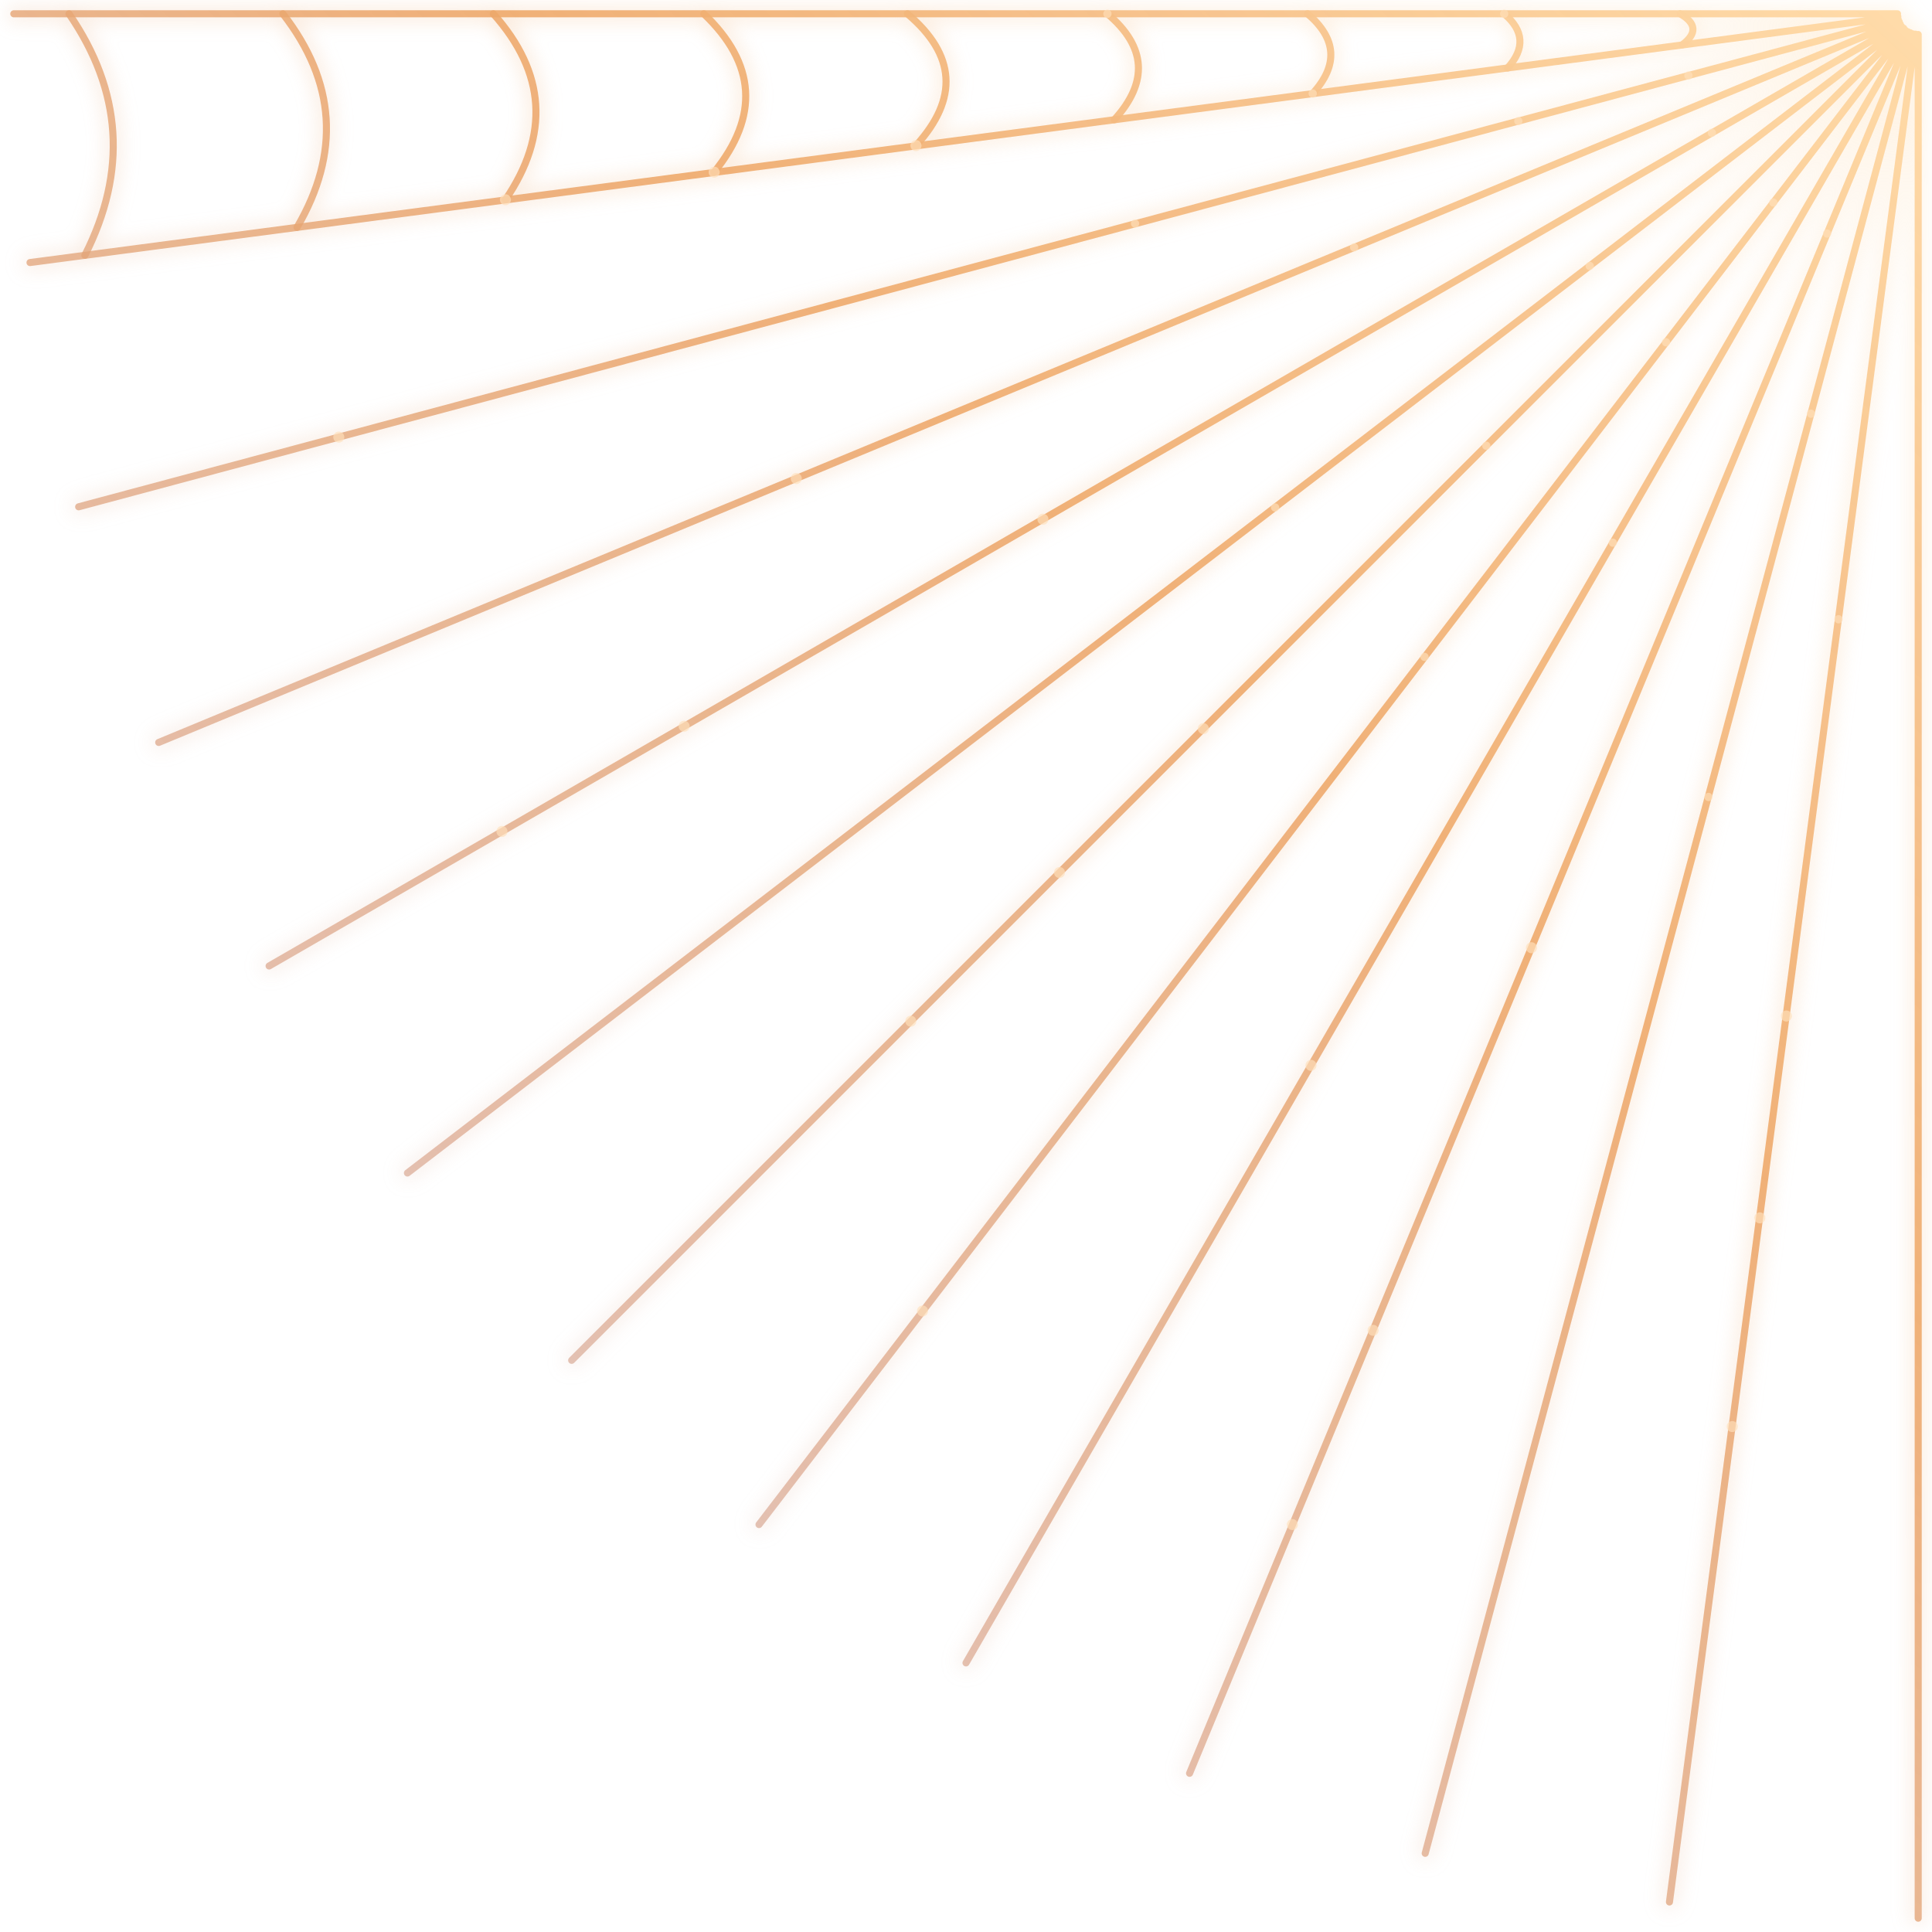
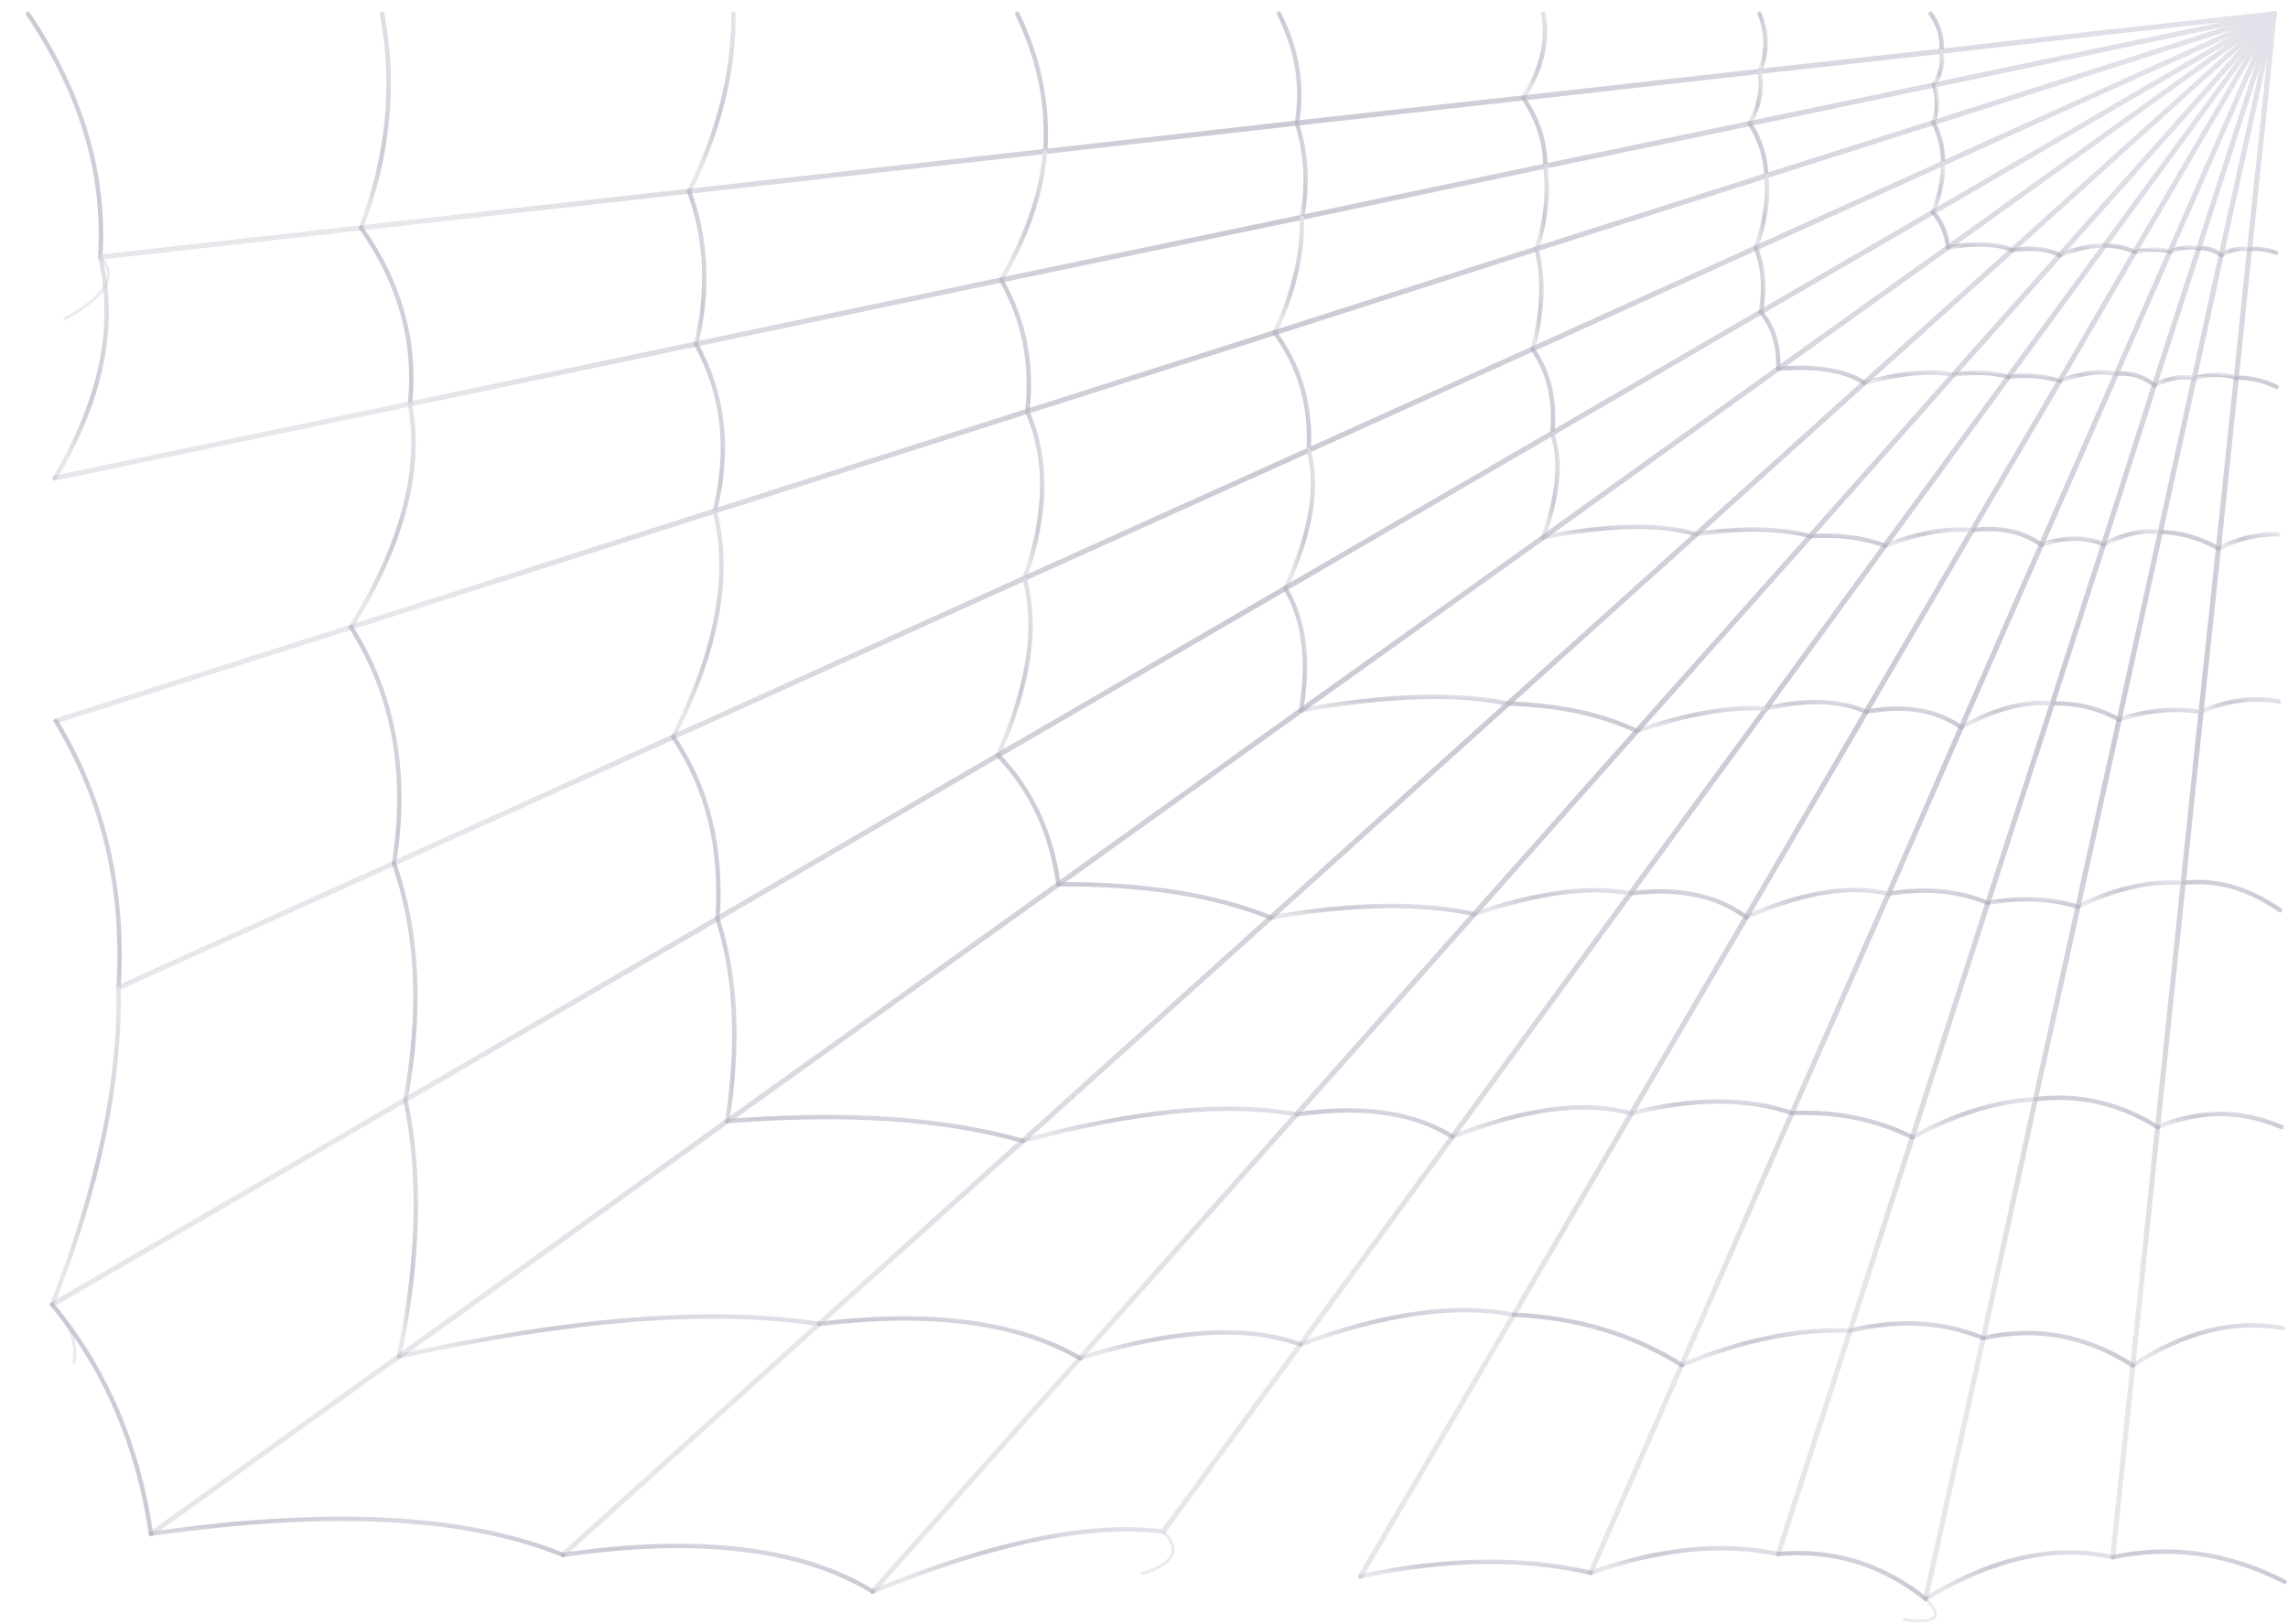
- <svg xmlns="http://www.w3.org/2000/svg" width="560" height="560" viewBox="0 0 560 560" fill="none" role="img" aria-label="Telaraña geométrica de esquina con hilos color cobre">
+ <svg xmlns="http://www.w3.org/2000/svg" width="500" height="355" viewBox="0 0 500 355" fill="none" aria-hidden="true">
  <defs>
-     <linearGradient id="web-copper" x1="550" y1="8" x2="92" y2="500" gradientUnits="userSpaceOnUse">
-       <stop stop-color="#ffdaa7" stop-opacity=".98" />
-       <stop offset=".4" stop-color="#eea869" stop-opacity=".89" />
-       <stop offset=".78" stop-color="#d9a186" stop-opacity=".67" />
-       <stop offset="1" stop-color="#b6a3ae" stop-opacity=".38" />
+     <linearGradient id="silk" x1="1" y1="0" x2=".18" y2=".85">
+       <stop stop-color="#e2e3ea" stop-opacity=".91" />
+       <stop offset=".55" stop-color="#b8b8c6" stop-opacity=".74" />
+       <stop offset="1" stop-color="#a5a9b6" stop-opacity=".28" />
    </linearGradient>
-     <filter id="thread-glow" x="-15%" y="-15%" width="130%" height="130%">
-       <feGaussianBlur stdDeviation="2.8" />
-     </filter>
  </defs>
-   <g stroke="url(#web-copper)" stroke-width="4.2" opacity=".27" filter="url(#thread-glow)" stroke-linecap="round">
-     <path d="M550.0 4.0 L4.0 4.0 M550.1 4.8 L8.7 76.1 M550.2 5.6 L22.8 146.9 M550.5 6.3 L46.0 215.2 M550.8 7.0 L78.0 280.0 M551.2 7.7 L118.1 340.0 M551.8 8.2 L165.7 394.3 M552.3 8.8 L220.0 441.9 M553.0 9.2 L280.0 482.0 M553.7 9.5 L344.8 514.0 M554.4 9.8 L413.1 537.2 M555.2 9.9 L483.9 551.3 M556.0 10.0 L556.0 556.0" />
-     <path d="M487.0 4.0 Q494.1 8.1 487.6 13.0 487.6 13.0 Q495.2 16.1 489.4 21.9 489.4 21.9 Q497.3 23.9 492.3 30.4 492.3 30.4 Q500.4 31.4 496.2 38.5 496.2 38.5 Q504.4 38.4 501.3 46.0 501.3 46.0 Q509.4 44.9 507.2 52.8 507.2 52.8 Q515.1 50.6 514.0 58.7 514.0 58.7 Q521.6 55.6 521.5 63.8 521.5 63.8 Q528.6 59.6 529.6 67.7 529.6 67.7 Q536.1 62.7 538.1 70.6 538.1 70.6 Q543.9 64.8 547.0 72.4 547.0 72.4 Q551.9 65.9 556.0 73.0" />
-     <path d="M436.0 4.0 Q444.6 11.3 437.0 19.7 437.0 19.7 Q446.5 25.8 440.1 35.1 440.1 35.1 Q450.3 39.9 445.1 49.9 445.1 49.9 Q455.9 53.4 452.1 64.0 452.1 64.0 Q463.2 66.0 460.8 77.1 460.8 77.1 Q472.1 77.6 471.1 88.9 471.1 88.9 Q482.4 87.9 482.9 99.2 482.9 99.2 Q494.0 96.8 496.0 107.9 496.0 107.9 Q506.6 104.1 510.1 114.9 510.1 114.9 Q520.1 109.7 524.9 119.9 524.9 119.9 Q534.2 113.5 540.3 123.0 540.3 123.0 Q548.7 115.4 556.0 124.0" />
-     <path d="M379.0 4.0 Q391.7 14.8 380.5 27.1 380.5 27.1 Q394.6 36.1 385.0 49.8 385.0 49.8 Q400.1 56.9 392.5 71.7 392.5 71.7 Q408.4 76.8 402.7 92.5 402.7 92.5 Q419.1 95.5 415.6 111.8 415.6 111.8 Q432.2 112.5 430.8 129.2 430.8 129.2 Q447.5 127.8 448.2 144.4 448.2 144.4 Q464.5 140.9 467.5 157.3 467.5 157.3 Q483.2 151.6 488.3 167.5 488.3 167.5 Q503.1 159.9 510.2 175.0 510.2 175.0 Q523.9 165.4 532.9 179.5 532.9 179.5 Q545.2 168.3 556.0 181.0" />
-     <path d="M321.0 4.0 Q337.9 18.3 323.0 34.7 323.0 34.7 Q341.6 46.6 329.0 64.8 329.0 64.8 Q349.0 74.3 338.9 93.9 338.9 93.9 Q360.0 100.7 352.5 121.5 352.5 121.5 Q374.3 125.4 369.6 147.1 369.6 147.1 Q391.7 148.1 389.8 170.2 389.8 170.2 Q411.9 168.3 412.9 190.4 412.9 190.4 Q434.6 185.7 438.5 207.5 438.5 207.5 Q459.3 200.0 466.1 221.1 466.1 221.1 Q485.7 211.0 495.2 231.0 495.2 231.0 Q513.4 218.4 525.3 237.0 525.3 237.0 Q541.7 222.1 556.0 239.0" />
-     <path d="M263.0 4.0 Q284.1 21.8 265.5 42.2 265.5 42.2 Q288.7 57.2 273.0 79.8 273.0 79.8 Q298.0 91.6 285.3 116.1 285.3 116.1 Q311.6 124.5 302.3 150.5 302.3 150.5 Q329.4 155.4 323.5 182.4 323.5 182.4 Q351.1 183.7 348.8 211.2 348.8 211.2 Q376.3 208.9 377.6 236.5 377.6 236.5 Q404.6 230.6 409.5 257.7 409.5 257.7 Q435.5 248.4 443.9 274.7 443.9 274.7 Q468.4 262.0 480.2 287.0 480.2 287.0 Q502.8 271.3 517.8 294.5 517.8 294.5 Q538.2 275.9 556.0 297.0" />
-     <path d="M204.0 4.0 Q226.7 25.6 207.0 49.9 207.0 49.9 Q232.3 68.4 216.0 95.1 216.0 95.1 Q243.5 110.1 230.8 138.7 230.8 138.7 Q260.0 150.0 251.2 180.0 251.2 180.0 Q281.6 187.3 276.7 218.3 276.7 218.3 Q307.9 221.6 307.1 252.9 307.1 252.9 Q338.4 252.1 341.7 283.3 341.7 283.3 Q372.7 278.4 380.0 308.8 380.0 308.8 Q410.0 300.0 421.3 329.2 421.3 329.2 Q449.9 316.5 464.9 344.0 464.9 344.0 Q491.6 327.7 510.1 353.0 510.1 353.0 Q534.4 333.3 556.0 356.0" />
-     <path d="M143.0 4.0 Q165.8 29.6 146.5 57.9 146.5 57.9 Q172.5 80.3 157.1 110.9 157.1 110.9 Q185.8 129.7 174.4 162.0 174.4 162.0 Q205.3 176.9 198.3 210.5 198.3 210.5 Q230.9 221.2 228.3 255.4 228.3 255.4 Q262.0 261.8 264.0 296.0 264.0 296.0 Q298.2 298.0 304.6 331.7 304.6 331.7 Q338.8 329.1 349.5 361.7 349.5 361.7 Q383.1 354.7 398.0 385.6 398.0 385.6 Q430.3 374.2 449.1 402.9 449.1 402.9 Q479.7 387.5 502.1 413.5 502.1 413.5 Q530.4 394.2 556.0 417.0" />
-     <path d="M82.0 4.0 Q105.0 33.6 86.1 65.9 86.1 65.9 Q112.7 92.2 98.2 126.7 98.2 126.7 Q128.0 149.3 118.1 185.4 118.1 185.4 Q150.6 203.9 145.5 241.0 145.5 241.0 Q180.2 255.1 180.0 292.6 180.0 292.6 Q216.2 302.0 220.8 339.2 220.8 339.2 Q258.0 343.8 267.4 380.0 267.4 380.0 Q304.9 379.8 319.0 414.5 319.0 414.5 Q356.1 409.4 374.6 441.9 374.6 441.9 Q410.7 432.0 433.3 461.8 433.3 461.8 Q467.8 447.3 494.1 473.9 494.1 473.9 Q526.4 455.0 556.0 478.0" />
-     <path d="M20.0 4.0 Q43.1 37.6 24.6 74.0 24.6 74.0 Q51.9 104.3 38.3 142.7 38.3 142.7 Q69.3 169.2 60.8 209.1 60.8 209.1 Q95.0 231.3 91.8 272.0 91.8 272.0 Q128.6 289.6 130.8 330.3 130.8 330.3 Q169.6 342.9 177.0 383.0 177.0 383.0 Q217.1 390.4 229.7 429.2 229.7 429.2 Q270.4 431.4 288.0 468.2 288.0 468.2 Q328.7 465.0 350.9 499.2 350.9 499.2 Q390.8 490.7 417.3 521.7 417.3 521.7 Q455.7 508.1 486.0 535.4 486.0 535.4 Q522.4 516.9 556.0 540.0" />
+   <g stroke="url(#silk)" stroke-width="1.12" stroke-linecap="round" stroke-linejoin="round">
+     <path d="M497 3 L457.3 7.4 L424.2 11.2 L384.5 15.6 L332.9 21.4 L283.4 26.9 L228.4 33.1 L150.6 41.8 L78.9 49.8 L21.9 56.2" />
+     <path d="M497 3 L458.3 11.1 L422.6 18.6 L382.4 27.0 L337.7 36.3 L284.5 47.5 L218.8 61.2 L152.1 75.2 L89.6 88.3 L12.0 104.5" />
+     <path d="M497 3 L457.0 15.8 L422.5 26.8 L386.0 38.4 L335.8 54.4 L278.6 72.7 L224.5 89.9 L156.2 111.7 L76.7 137.1 L12.2 157.6" />
+     <path d="M497 3 L457.8 20.7 L424.6 35.7 L383.7 54.2 L334.9 76.3 L286.0 98.4 L223.9 126.4 L147.1 161.1 L86.1 188.7 L25.9 215.9" />
+     <path d="M497 3 L458.0 25.7 L422.4 46.4 L384.8 68.2 L339.2 94.7 L280.9 128.6 L218.1 165.1 L156.8 200.8 L88.6 240.4 L11.4 285.2" />
+     <path d="M497 3 L457.8 31.1 L425.7 54.1 L388.6 80.6 L337.2 117.5 L284.3 155.3 L231.3 193.3 L158.9 245.1 L87.2 296.5 L33.0 335.3" />
+     <path d="M497 3 L466.6 30.4 L439.7 54.7 L407.4 83.7 L370.7 116.8 L329.6 153.8 L277.7 200.6 L223.5 249.4 L179.0 289.4 L123.0 339.9" />
+     <path d="M497 3 L472.1 31.1 L450.1 55.8 L426.9 81.9 L395.6 117.2 L357.7 159.8 L322.2 199.8 L283.3 243.6 L236.0 296.9 L190.7 347.9" />
+     <path d="M497 3 L476.7 30.8 L459.9 53.7 L438.9 82.4 L411.9 119.3 L385.9 154.9 L356.3 195.3 L317.4 248.5 L284.2 293.9 L254.2 334.8" />
+     <path d="M497 3 L481.1 30.1 L466.5 55.1 L450.1 83.3 L431.0 115.9 L407.8 155.6 L381.6 200.5 L356.5 243.4 L330.8 287.4 L297.3 344.6" />
+     <path d="M497 3 L484.7 31.1 L474.2 55.0 L462.5 81.7 L446.1 119.1 L428.6 159.0 L412.7 195.4 L391.6 243.3 L367.5 298.4 L347.6 343.8" />
+     <path d="M497 3 L488.2 30.4 L480.5 54.3 L470.8 84.2 L459.7 119.0 L448.5 153.8 L434.4 197.4 L417.9 248.6 L404.3 290.9 L388.6 339.7" />
+     <path d="M497 3 L491.0 30.5 L485.4 55.8 L479.5 82.7 L472.1 116.3 L463.1 157.3 L454.1 198.2 L444.8 240.3 L433.4 292.5 L420.8 349.5" />
+     <path d="M497 3 L494.1 31.0 L491.6 54.5 L488.7 82.6 L484.8 119.9 L481.0 155.6 L477.1 193.0 L471.5 246.4 L466.1 298.5 L461.7 340.4" />
  </g>
-   <g stroke="url(#web-copper)" stroke-width="2.05" stroke-linecap="round" stroke-linejoin="round">
-     <path d="M550.0 4.0 L4.0 4.0 M550.1 4.8 L8.7 76.1 M550.2 5.6 L22.8 146.9 M550.5 6.3 L46.0 215.2 M550.8 7.0 L78.0 280.0 M551.2 7.7 L118.1 340.0 M551.8 8.2 L165.7 394.3 M552.3 8.8 L220.0 441.9 M553.0 9.2 L280.0 482.0 M553.7 9.5 L344.8 514.0 M554.4 9.8 L413.1 537.2 M555.2 9.9 L483.9 551.3 M556.0 10.0 L556.0 556.0" />
-     <path d="M487.0 4.0 Q494.1 8.1 487.6 13.0 487.6 13.0 Q495.2 16.1 489.4 21.9 489.4 21.9 Q497.3 23.9 492.3 30.4 492.3 30.4 Q500.4 31.4 496.2 38.5 496.2 38.5 Q504.4 38.4 501.3 46.0 501.3 46.0 Q509.4 44.9 507.2 52.8 507.2 52.8 Q515.1 50.6 514.0 58.7 514.0 58.7 Q521.6 55.6 521.5 63.8 521.5 63.8 Q528.6 59.6 529.6 67.7 529.6 67.7 Q536.1 62.7 538.1 70.6 538.1 70.6 Q543.9 64.8 547.0 72.4 547.0 72.4 Q551.9 65.9 556.0 73.0" />
-     <path d="M436.0 4.0 Q444.6 11.3 437.0 19.7 437.0 19.7 Q446.5 25.8 440.1 35.1 440.1 35.1 Q450.3 39.9 445.1 49.9 445.1 49.9 Q455.9 53.4 452.1 64.0 452.1 64.0 Q463.2 66.0 460.8 77.1 460.8 77.1 Q472.1 77.6 471.1 88.9 471.1 88.9 Q482.4 87.9 482.9 99.2 482.9 99.2 Q494.0 96.8 496.0 107.9 496.0 107.9 Q506.6 104.1 510.1 114.9 510.1 114.9 Q520.1 109.7 524.9 119.9 524.9 119.9 Q534.2 113.5 540.3 123.0 540.3 123.0 Q548.7 115.4 556.0 124.0" />
-     <path d="M379.0 4.0 Q391.7 14.8 380.5 27.1 380.5 27.1 Q394.6 36.1 385.0 49.8 385.0 49.8 Q400.1 56.9 392.5 71.7 392.5 71.7 Q408.4 76.8 402.7 92.5 402.7 92.5 Q419.1 95.5 415.6 111.8 415.6 111.8 Q432.2 112.5 430.8 129.2 430.8 129.2 Q447.5 127.8 448.2 144.4 448.2 144.4 Q464.5 140.9 467.5 157.3 467.5 157.3 Q483.2 151.6 488.3 167.5 488.3 167.5 Q503.1 159.9 510.2 175.0 510.2 175.0 Q523.9 165.4 532.9 179.5 532.9 179.5 Q545.2 168.3 556.0 181.0" />
-     <path d="M321.0 4.0 Q337.9 18.3 323.0 34.7 323.0 34.7 Q341.6 46.6 329.0 64.8 329.0 64.8 Q349.0 74.3 338.9 93.9 338.9 93.9 Q360.0 100.7 352.5 121.5 352.5 121.5 Q374.3 125.4 369.6 147.1 369.6 147.1 Q391.7 148.1 389.8 170.2 389.8 170.2 Q411.9 168.3 412.9 190.4 412.9 190.4 Q434.6 185.7 438.5 207.5 438.5 207.5 Q459.3 200.0 466.1 221.1 466.1 221.1 Q485.7 211.0 495.2 231.0 495.2 231.0 Q513.4 218.4 525.3 237.0 525.3 237.0 Q541.7 222.1 556.0 239.0" />
-     <path d="M263.0 4.0 Q284.1 21.8 265.5 42.2 265.5 42.2 Q288.7 57.2 273.0 79.8 273.0 79.8 Q298.0 91.6 285.3 116.1 285.3 116.1 Q311.6 124.5 302.3 150.5 302.3 150.5 Q329.4 155.4 323.5 182.4 323.5 182.4 Q351.1 183.7 348.8 211.2 348.8 211.2 Q376.3 208.9 377.6 236.5 377.6 236.5 Q404.6 230.6 409.5 257.7 409.5 257.7 Q435.5 248.4 443.9 274.7 443.9 274.7 Q468.4 262.0 480.2 287.0 480.2 287.0 Q502.8 271.3 517.8 294.5 517.8 294.5 Q538.2 275.9 556.0 297.0" />
-     <path d="M204.0 4.0 Q226.7 25.6 207.0 49.9 207.0 49.9 Q232.3 68.4 216.0 95.1 216.0 95.1 Q243.5 110.1 230.8 138.7 230.8 138.7 Q260.0 150.0 251.2 180.0 251.2 180.0 Q281.6 187.3 276.7 218.3 276.7 218.3 Q307.9 221.6 307.1 252.9 307.1 252.9 Q338.4 252.1 341.7 283.3 341.7 283.3 Q372.7 278.4 380.0 308.8 380.0 308.8 Q410.0 300.0 421.3 329.2 421.3 329.2 Q449.9 316.5 464.9 344.0 464.9 344.0 Q491.6 327.7 510.1 353.0 510.1 353.0 Q534.4 333.3 556.0 356.0" />
-     <path d="M143.0 4.0 Q165.8 29.6 146.5 57.9 146.5 57.9 Q172.5 80.3 157.1 110.9 157.1 110.9 Q185.8 129.7 174.4 162.0 174.4 162.0 Q205.3 176.9 198.3 210.5 198.3 210.5 Q230.9 221.2 228.3 255.4 228.3 255.4 Q262.0 261.8 264.0 296.0 264.0 296.0 Q298.2 298.0 304.6 331.7 304.6 331.7 Q338.8 329.1 349.5 361.7 349.5 361.7 Q383.1 354.7 398.0 385.6 398.0 385.6 Q430.3 374.2 449.1 402.9 449.1 402.9 Q479.7 387.5 502.1 413.5 502.1 413.5 Q530.4 394.2 556.0 417.0" />
-     <path d="M82.0 4.0 Q105.0 33.6 86.1 65.9 86.1 65.9 Q112.7 92.2 98.2 126.7 98.2 126.7 Q128.0 149.3 118.1 185.4 118.1 185.4 Q150.6 203.9 145.5 241.0 145.5 241.0 Q180.2 255.1 180.0 292.6 180.0 292.6 Q216.2 302.0 220.8 339.2 220.8 339.2 Q258.0 343.8 267.4 380.0 267.4 380.0 Q304.9 379.8 319.0 414.5 319.0 414.5 Q356.1 409.4 374.6 441.9 374.6 441.9 Q410.7 432.0 433.3 461.8 433.3 461.8 Q467.8 447.3 494.1 473.9 494.1 473.9 Q526.4 455.0 556.0 478.0" />
-     <path d="M20.0 4.0 Q43.1 37.6 24.6 74.0 24.6 74.0 Q51.9 104.3 38.3 142.7 38.3 142.7 Q69.3 169.2 60.8 209.1 60.8 209.1 Q95.0 231.3 91.8 272.0 91.8 272.0 Q128.6 289.6 130.8 330.3 130.8 330.3 Q169.6 342.9 177.0 383.0 177.0 383.0 Q217.1 390.4 229.7 429.2 229.7 429.2 Q270.4 431.4 288.0 468.2 288.0 468.2 Q328.7 465.0 350.9 499.2 350.9 499.2 Q390.8 490.7 417.3 521.7 417.3 521.7 Q455.7 508.1 486.0 535.4 486.0 535.4 Q522.4 516.9 556.0 540.0" />
+   <g stroke="url(#silk)" stroke-width=".96" stroke-linecap="round" stroke-linejoin="round">
+     <path d="M421.9 3.0 Q424.8 7.0 424.2 11.2" />
+     <path d="M424.2 11.2 Q425.0 14.6 422.6 18.6" />
+     <path d="M422.6 18.6 Q424.0 22.3 422.5 26.8" />
+     <path d="M422.5 26.8 Q424.7 30.8 424.6 35.7" />
+     <path d="M424.6 35.7 Q424.8 40.4 422.4 46.4" />
+     <path d="M422.4 46.4 Q425.2 49.4 425.7 54.1" />
+     <path d="M425.7 54.1 Q435.0 52.5 439.7 54.7" />
+     <path d="M439.7 54.7 Q446.4 53.7 450.1 55.8" />
+     <path d="M450.1 55.8 Q456.0 53.5 459.9 53.7" />
+     <path d="M459.9 53.7 Q463.7 53.7 466.5 55.1" />
+     <path d="M466.5 55.1 Q470.8 54.1 474.2 55.0" />
+     <path d="M474.2 55.0 Q477.8 53.6 480.5 54.3" />
+     <path d="M480.5 54.3 Q483.2 54.0 485.4 55.8" />
+     <path d="M485.4 55.8 Q488.7 53.9 491.6 54.5" />
+     <path d="M491.6 54.5 Q494.5 54.1 497.4 55.3" />
+     <path d="M384.5 3.0 Q387.2 9.2 384.5 15.6" />
+     <path d="M384.5 15.6 Q385.6 21.0 382.4 27.0" />
+     <path d="M382.4 27.0 Q385.8 32.3 386.0 38.4" />
+     <path d="M386.0 38.4 Q386.8 45.6 383.7 54.2" />
+     <path d="M383.7 54.2 Q386.2 60.2 384.8 68.2" />
+     <path d="M384.8 68.2 Q388.9 73.0 388.6 80.6" />
+     <path d="M388.6 80.6 Q401.2 79.6 407.4 83.7" />
+     <path d="M407.4 83.7 Q419.6 80.4 426.9 81.9" />
+     <path d="M426.9 81.9 Q433.9 80.9 438.9 82.4" />
+     <path d="M438.9 82.4 Q445.3 81.6 450.1 83.3" />
+     <path d="M450.1 83.3 Q457.3 80.6 462.5 81.7" />
+     <path d="M462.5 81.7 Q467.3 81.3 470.8 84.2" />
+     <path d="M470.8 84.2 Q475.6 81.8 479.5 82.7" />
+     <path d="M479.5 82.7 Q484.3 81.2 488.7 82.6" />
+     <path d="M488.7 82.6 Q493.2 82.4 497.5 84.6" />
+     <path d="M337.3 3.0 Q338.9 12.0 332.9 21.4" />
+     <path d="M332.9 21.4 Q337.7 28.5 337.7 36.3" />
+     <path d="M337.7 36.3 Q338.9 44.8 335.8 54.4" />
+     <path d="M335.8 54.4 Q338.3 64.2 334.9 76.3" />
+     <path d="M334.9 76.3 Q340.3 83.8 339.2 94.7" />
+     <path d="M339.2 94.7 Q342.3 103.4 337.2 117.5" />
+     <path d="M337.2 117.5 Q358.8 113.2 370.7 116.8" />
+     <path d="M370.7 116.8 Q385.6 114.5 395.6 117.2" />
+     <path d="M395.6 117.2 Q405.1 116.6 411.9 119.3" />
+     <path d="M411.9 119.3 Q423.2 115.0 431.0 115.9" />
+     <path d="M431.0 115.9 Q440.0 114.7 446.1 119.1" />
+     <path d="M446.1 119.1 Q453.9 116.4 459.7 119.0" />
+     <path d="M459.7 119.0 Q466.5 115.5 472.1 116.3" />
+     <path d="M472.1 116.3 Q478.7 116.4 484.8 119.9" />
+     <path d="M484.8 119.9 Q491.4 116.6 497.8 116.8" />
+     <path d="M279.5 3.0 Q285.5 14.7 283.4 26.9" />
+     <path d="M283.4 26.9 Q286.6 36.8 284.5 47.5" />
+     <path d="M284.5 47.5 Q284.9 59.2 278.6 72.7" />
+     <path d="M278.6 72.7 Q286.8 83.8 286.0 98.4" />
+     <path d="M286.0 98.4 Q289.3 110.5 280.9 128.6" />
+     <path d="M280.9 128.6 Q287.1 139.0 284.3 155.3" />
+     <path d="M284.3 155.3 Q312.3 150.2 329.6 153.8" />
+     <path d="M329.6 153.8 Q346.2 154.3 357.7 159.8" />
+     <path d="M357.7 159.8 Q374.4 154.1 385.9 154.9" />
+     <path d="M385.9 154.9 Q399.2 151.7 407.8 155.6" />
+     <path d="M407.8 155.6 Q420.3 153.2 428.6 159.0" />
+     <path d="M428.6 159.0 Q439.9 152.8 448.5 153.8" />
+     <path d="M448.5 153.8 Q456.3 153.5 463.1 157.3" />
+     <path d="M463.1 157.3 Q472.4 154.2 481.0 155.6" />
+     <path d="M481.0 155.6 Q489.7 151.8 498.0 153.3" />
+     <path d="M222.3 3.0 Q229.5 17.8 228.4 33.1" />
+     <path d="M228.4 33.1 Q227.3 46.6 218.8 61.2" />
+     <path d="M218.8 61.2 Q226.3 74.3 224.5 89.9" />
+     <path d="M224.5 89.9 Q231.3 105.4 223.9 126.4" />
+     <path d="M223.9 126.4 Q228.3 142.1 218.1 165.1" />
+     <path d="M218.1 165.1 Q229.0 176.4 231.3 193.3" />
+     <path d="M231.3 193.3 Q259.2 193.1 277.7 200.6" />
+     <path d="M277.7 200.6 Q304.2 195.9 322.2 199.8" />
+     <path d="M322.2 199.8 Q343.1 192.7 356.3 195.3" />
+     <path d="M356.3 195.3 Q372.0 193.3 381.6 200.5" />
+     <path d="M381.6 200.5 Q400.0 192.3 412.7 195.4" />
+     <path d="M412.7 195.4 Q424.7 193.3 434.4 197.4" />
+     <path d="M434.4 197.4 Q444.9 195.4 454.1 198.2" />
+     <path d="M454.1 198.2 Q466.2 192.2 477.1 193.0" />
+     <path d="M477.1 193.0 Q487.9 191.7 498.3 199.0" />
+     <path d="M160.3 3.0 Q160.4 22.1 150.6 41.8" />
+     <path d="M150.6 41.8 Q156.4 57.7 152.1 75.2" />
+     <path d="M152.1 75.2 Q161.2 91.6 156.2 111.7" />
+     <path d="M156.2 111.7 Q161.6 132.6 147.1 161.1" />
+     <path d="M147.1 161.1 Q158.4 177.6 156.8 200.8" />
+     <path d="M156.8 200.8 Q162.9 219.7 158.9 245.1" />
+     <path d="M158.9 245.1 Q197.7 242.0 223.5 249.4" />
+     <path d="M223.5 249.4 Q260.5 239.4 283.3 243.6" />
+     <path d="M283.3 243.6 Q304.9 240.5 317.4 248.5" />
+     <path d="M317.4 248.5 Q341.4 239.1 356.5 243.4" />
+     <path d="M356.5 243.4 Q376.7 238.2 391.6 243.3" />
+     <path d="M391.6 243.3 Q406.0 242.7 417.9 248.6" />
+     <path d="M417.9 248.6 Q432.4 240.8 444.8 240.3" />
+     <path d="M444.8 240.3 Q459.0 238.5 471.5 246.4" />
+     <path d="M471.5 246.4 Q485.4 240.6 498.6 246.4" />
+     <path d="M83.5 3.0 Q87.9 26.1 78.9 49.8" />
+     <path d="M78.9 49.8 Q91.7 67.9 89.6 88.3" />
+     <path d="M89.6 88.3 Q93.6 109.9 76.7 137.1" />
+     <path d="M76.7 137.1 Q90.8 159.3 86.1 188.7" />
+     <path d="M86.1 188.7 Q94.0 211.1 88.6 240.4" />
+     <path d="M88.6 240.4 Q93.8 264.6 87.2 296.5" />
+     <path d="M87.2 296.5 Q144.1 284.0 179.0 289.4" />
+     <path d="M179.0 289.4 Q215.6 285.0 236.0 296.9" />
+     <path d="M236.0 296.9 Q266.6 287.4 284.2 293.9" />
+     <path d="M284.2 293.9 Q312.1 283.6 330.8 287.4" />
+     <path d="M330.8 287.4 Q351.5 288.3 367.5 298.4" />
+     <path d="M367.5 298.4 Q387.6 290.1 404.3 290.9" />
+     <path d="M404.3 290.9 Q420.1 287.0 433.4 292.5" />
+     <path d="M433.4 292.5 Q450.8 288.6 466.1 298.5" />
+     <path d="M466.1 298.5 Q482.9 287.4 498.9 290.3" />
+     <path d="M6.1 3.0 Q23.7 29.1 21.9 56.2" />
+     <path d="M21.9 56.2 Q27.3 78.7 12.0 104.5" />
+     <path d="M12.2 157.6 Q27.9 183.4 25.9 215.9" />
+     <path d="M25.9 215.9 Q26.6 246.5 11.4 285.2" />
+     <path d="M11.4 285.2 Q28.7 306.0 33.0 335.3" />
+     <path d="M33.0 335.3 Q91.2 326.9 123.0 339.9" />
+     <path d="M123.0 339.9 Q167.2 333.5 190.7 347.9" />
+     <path d="M190.7 347.9 Q230.3 331.7 254.2 334.8" />
+     <path d="M297.3 344.6 Q325.3 338.6 347.6 343.8" />
+     <path d="M347.6 343.8 Q370.4 335.8 388.6 339.7" />
+     <path d="M388.6 339.7 Q406.5 338.1 420.8 349.5" />
+     <path d="M420.8 349.5 Q442.7 336.1 461.7 340.4" />
+     <path d="M461.7 340.4 Q480.9 336.3 499.3 345.8" />
  </g>
-   <g>
-     <circle cx="489.4" cy="21.9" r="1.2" fill="#ffe0bb" opacity=".65" />
-     <circle cx="496.2" cy="38.5" r="1.2" fill="#ffe0bb" opacity=".65" />
-     <circle cx="514.0" cy="58.7" r="1.2" fill="#ffe0bb" opacity=".65" />
-     <circle cx="529.6" cy="67.7" r="1.2" fill="#ffe0bb" opacity=".65" />
-     <circle cx="436.0" cy="4.0" r="1.2" fill="#ffe0bb" opacity=".65" />
-     <circle cx="440.1" cy="35.1" r="1.2" fill="#ffe0bb" opacity=".65" />
-     <circle cx="460.8" cy="77.1" r="1.2" fill="#ffe0bb" opacity=".65" />
-     <circle cx="482.9" cy="99.2" r="1.2" fill="#ffe0bb" opacity=".65" />
-     <circle cx="524.9" cy="119.9" r="1.2" fill="#ffe0bb" opacity=".65" />
-     <circle cx="380.5" cy="27.1" r="1.2" fill="#ffe0bb" opacity=".65" />
-     <circle cx="392.5" cy="71.7" r="1.2" fill="#ffe0bb" opacity=".65" />
-     <circle cx="430.8" cy="129.2" r="1.2" fill="#ffe0bb" opacity=".65" />
-     <circle cx="467.5" cy="157.3" r="1.2" fill="#ffe0bb" opacity=".65" />
-     <circle cx="532.9" cy="179.5" r="1.2" fill="#ffe0bb" opacity=".65" />
-     <circle cx="321.0" cy="4.0" r="1.2" fill="#ffe0bb" opacity=".65" />
-     <circle cx="329.0" cy="64.8" r="1.2" fill="#ffe0bb" opacity=".65" />
-     <circle cx="369.6" cy="147.1" r="1.2" fill="#ffe0bb" opacity=".65" />
-     <circle cx="412.9" cy="190.4" r="1.2" fill="#ffe0bb" opacity=".65" />
-     <circle cx="495.2" cy="231.0" r="1.2" fill="#ffe0bb" opacity=".65" />
-     <circle cx="265.5" cy="42.2" r="1.6" fill="#ffe0bb" opacity=".65" />
-     <circle cx="302.3" cy="150.5" r="1.6" fill="#ffe0bb" opacity=".65" />
-     <circle cx="348.8" cy="211.2" r="1.6" fill="#ffe0bb" opacity=".65" />
-     <circle cx="443.9" cy="274.7" r="1.6" fill="#ffe0bb" opacity=".65" />
-     <circle cx="517.8" cy="294.5" r="1.6" fill="#ffe0bb" opacity=".65" />
-     <circle cx="207.0" cy="49.9" r="1.6" fill="#ffe0bb" opacity=".65" />
-     <circle cx="230.8" cy="138.7" r="1.6" fill="#ffe0bb" opacity=".65" />
-     <circle cx="307.1" cy="252.9" r="1.6" fill="#ffe0bb" opacity=".65" />
-     <circle cx="380.0" cy="308.8" r="1.6" fill="#ffe0bb" opacity=".65" />
-     <circle cx="510.1" cy="353.0" r="1.6" fill="#ffe0bb" opacity=".65" />
-     <circle cx="146.5" cy="57.9" r="1.6" fill="#ffe0bb" opacity=".65" />
-     <circle cx="198.3" cy="210.5" r="1.6" fill="#ffe0bb" opacity=".65" />
-     <circle cx="264.0" cy="296.0" r="1.6" fill="#ffe0bb" opacity=".65" />
-     <circle cx="398.0" cy="385.6" r="1.6" fill="#ffe0bb" opacity=".65" />
-     <circle cx="502.1" cy="413.5" r="1.6" fill="#ffe0bb" opacity=".65" />
-     <circle cx="98.2" cy="126.7" r="1.6" fill="#ffe0bb" opacity=".65" />
-     <circle cx="145.5" cy="241.0" r="1.6" fill="#ffe0bb" opacity=".65" />
-     <circle cx="267.4" cy="380.0" r="1.6" fill="#ffe0bb" opacity=".65" />
-     <circle cx="374.6" cy="441.9" r="1.6" fill="#ffe0bb" opacity=".65" />
+   <g stroke="#bec0c9" stroke-opacity=".32" stroke-width=".65">
+     <path d="M21.9 56.2 Q27.9 62.2 14.0 69.8" />
+     <path d="M11.4 285.2 Q17.4 291.2 16.1 298.1" />
+     <path d="M254.2 334.8 Q260.2 340.8 249.3 344.1" />
+     <path d="M420.8 349.5 Q426.8 355.5 415.9 354.0" />
  </g>
</svg>
